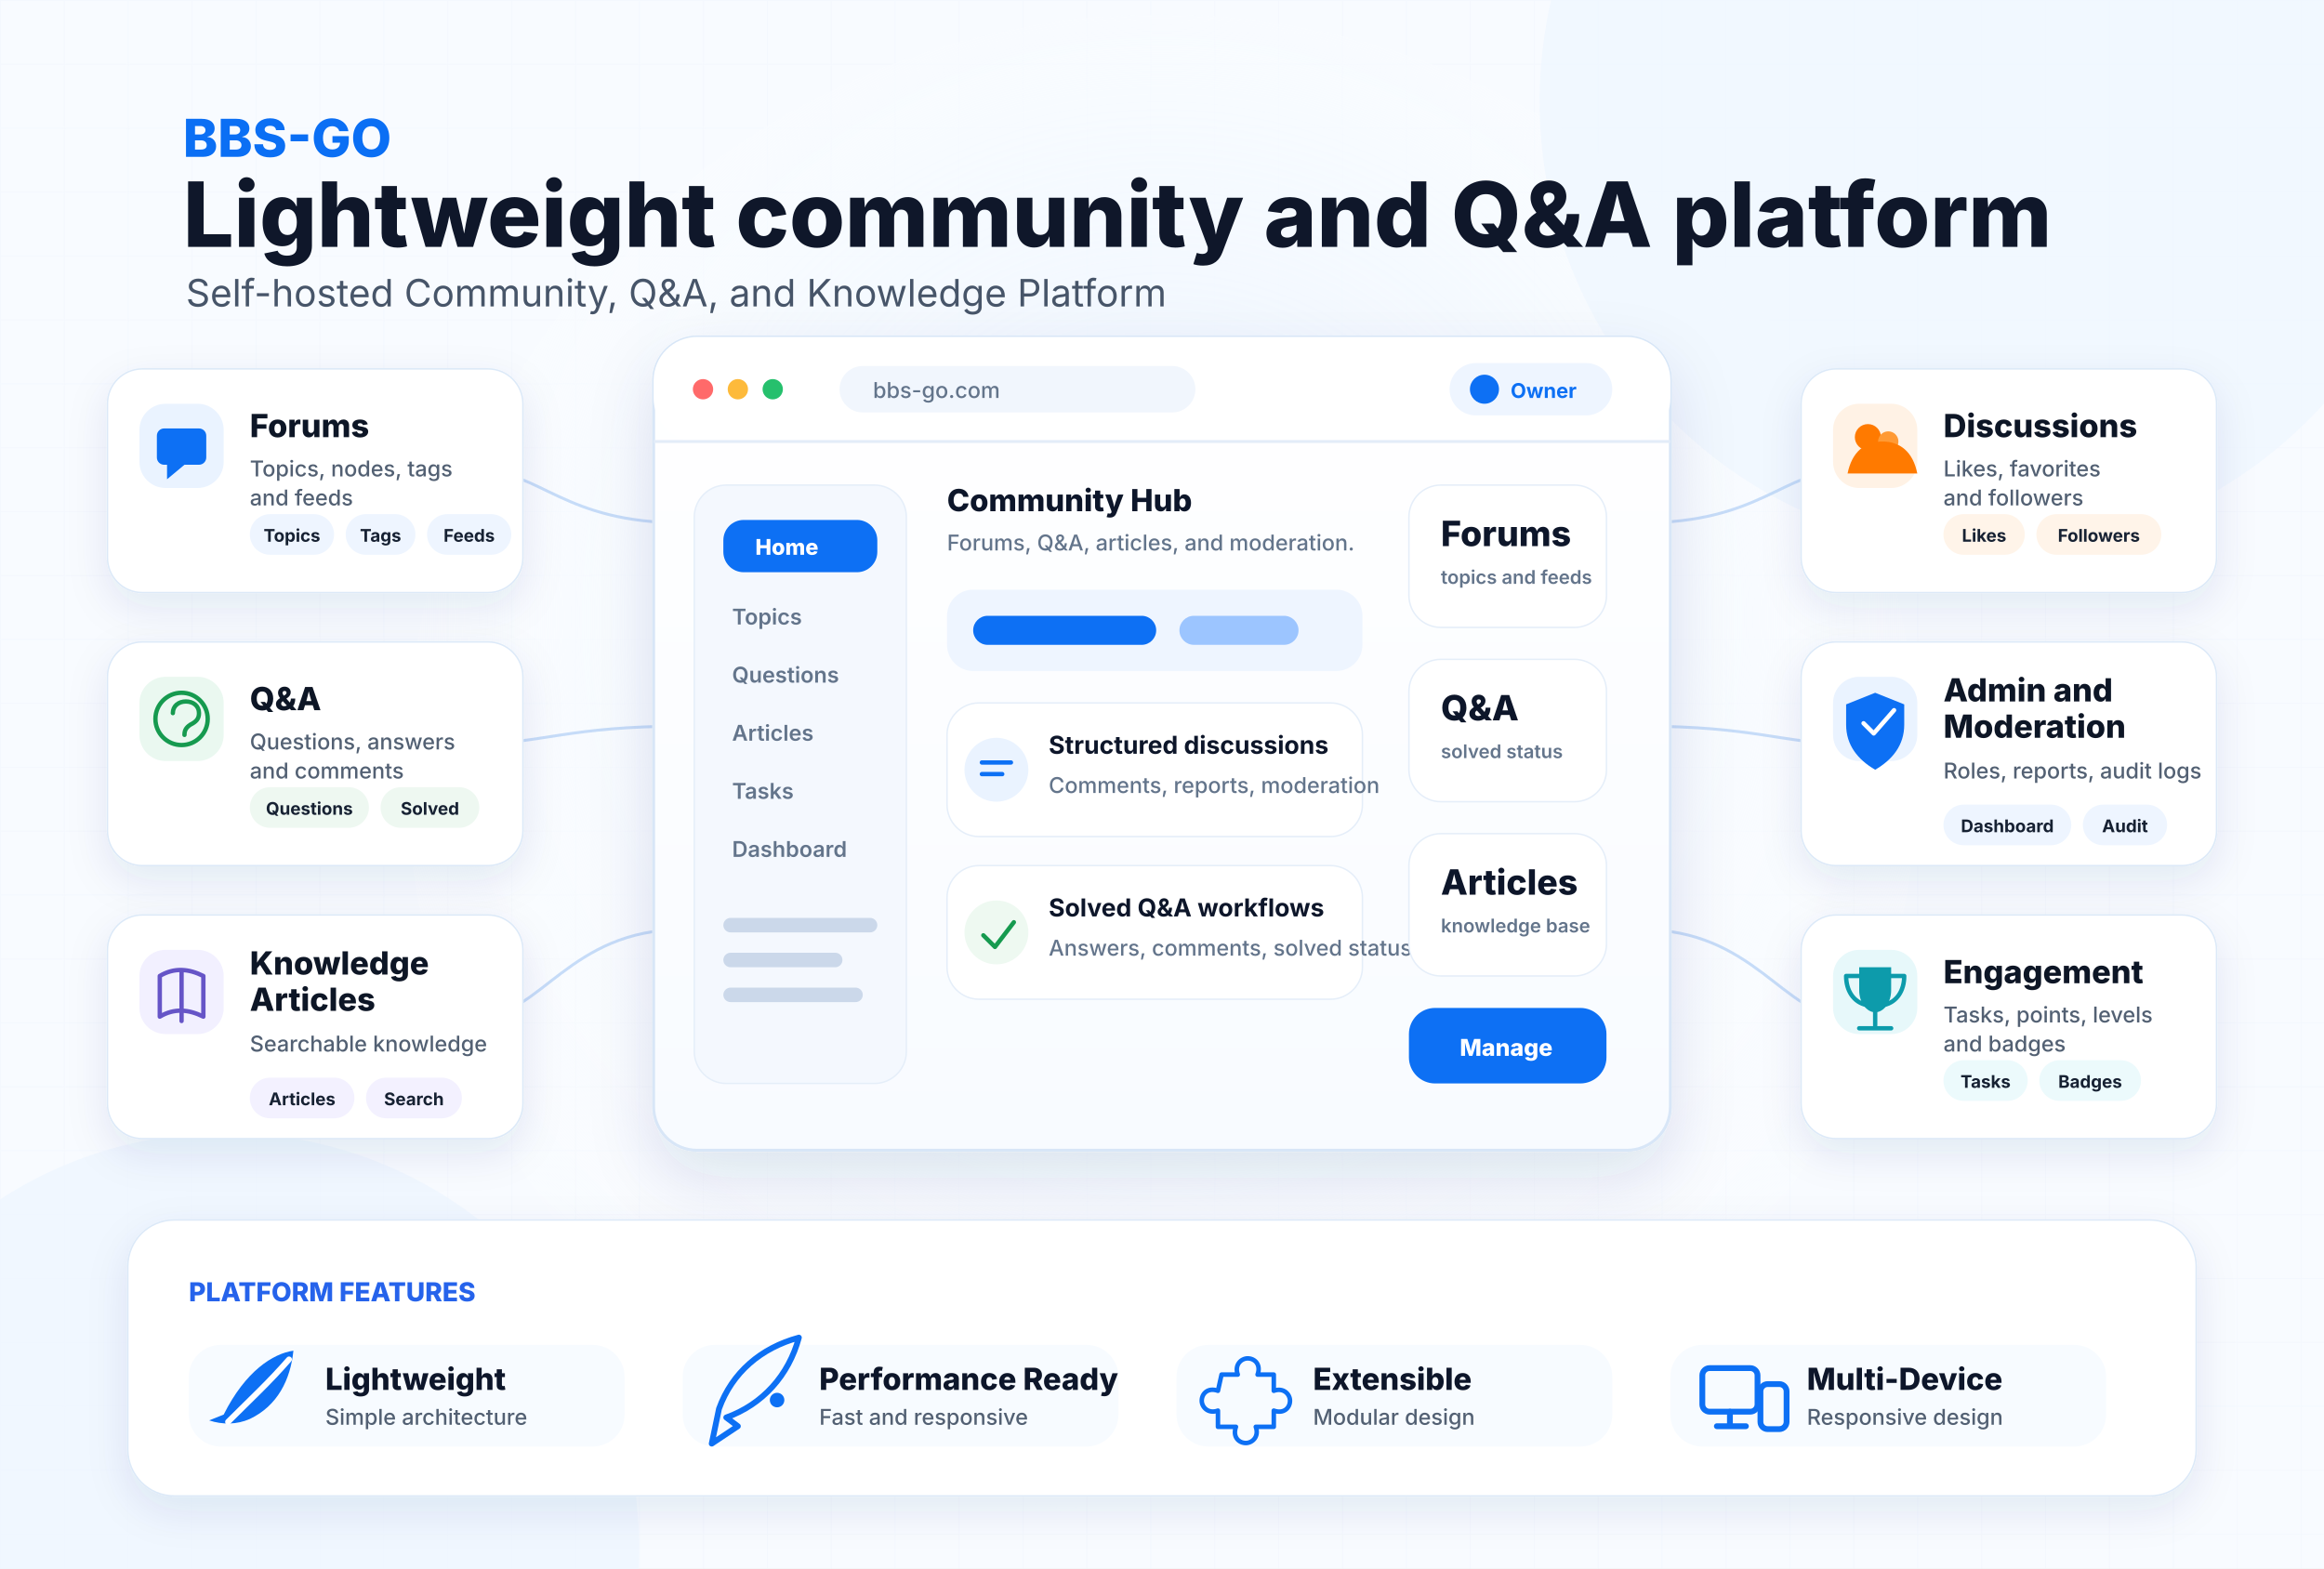
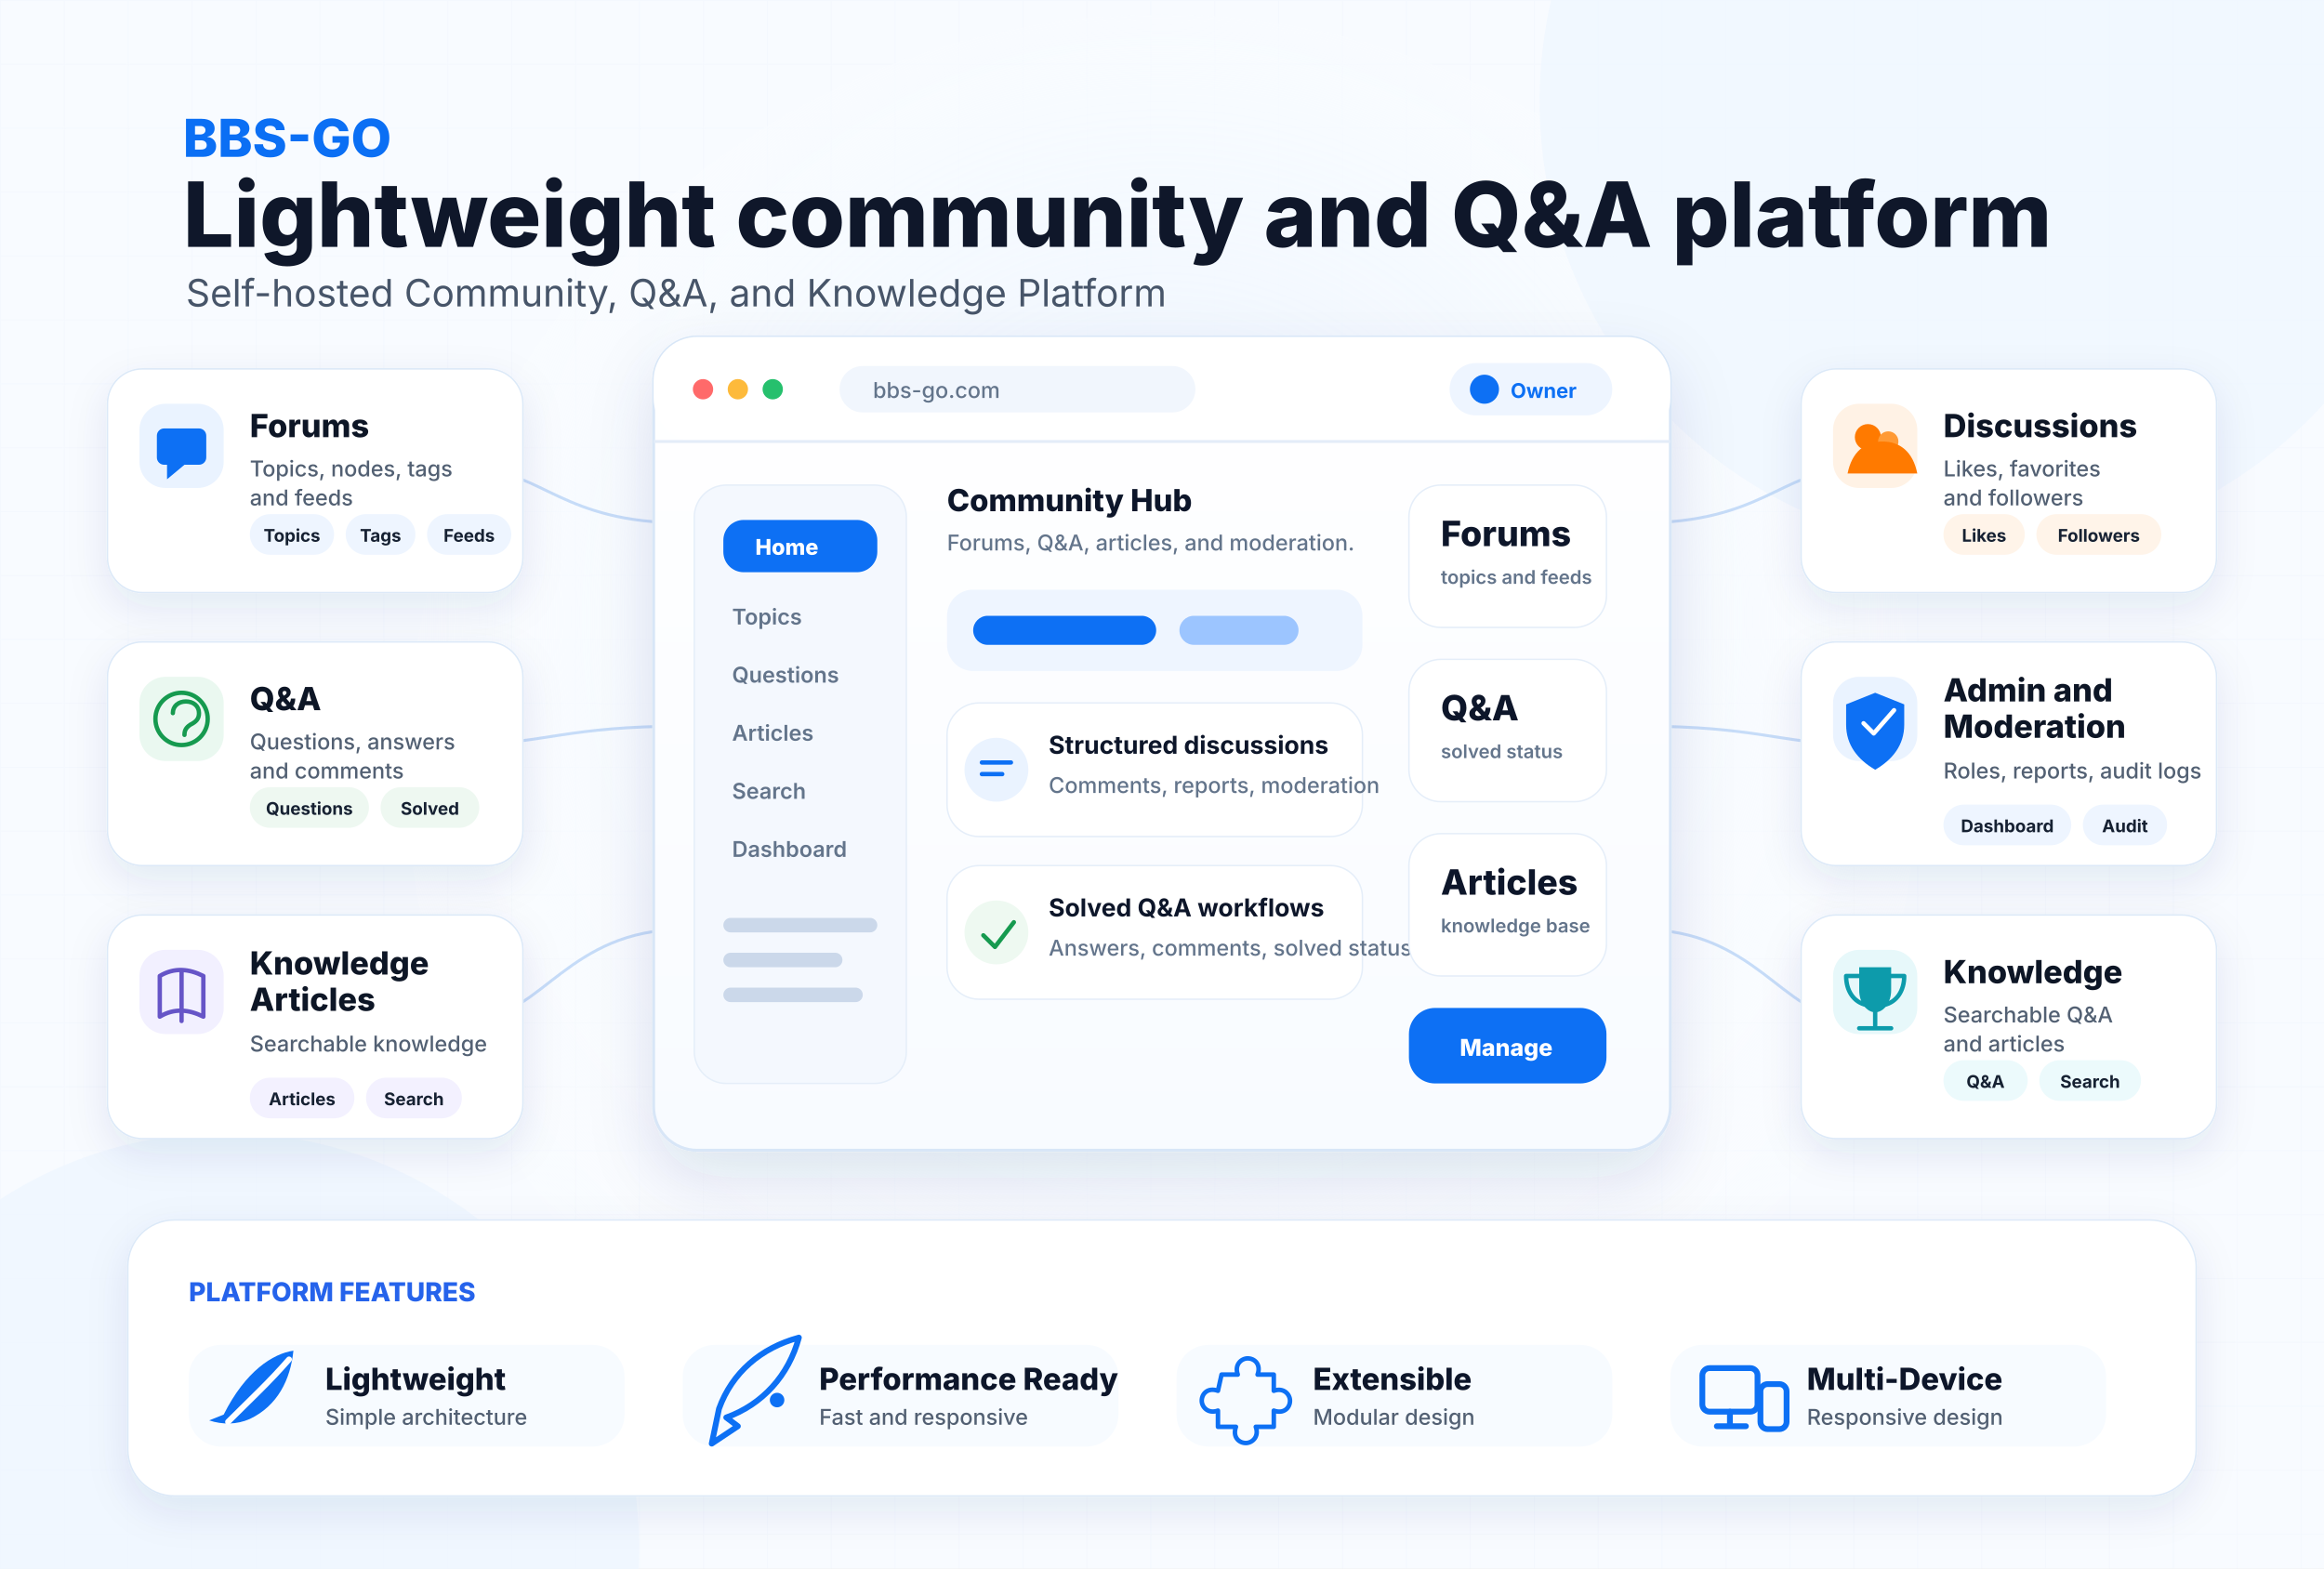
<svg xmlns="http://www.w3.org/2000/svg" width="1600" height="1080" viewBox="0 0 1600 1080" role="img" aria-labelledby="title desc">
  <defs>
    <linearGradient id="heroGradient" x1="0" y1="0" x2="1" y2="1">
      <stop offset="0" stop-color="#1677FF" />
      <stop offset="0.55" stop-color="#075FE5" />
      <stop offset="1" stop-color="#0A46C5" />
    </linearGradient>
    <linearGradient id="panelGradient" x1="0" y1="0" x2="0" y2="1">
      <stop offset="0" stop-color="#FFFFFF" />
      <stop offset="1" stop-color="#F8FBFF" />
    </linearGradient>
    <linearGradient id="surfaceGradient" x1="0" y1="0" x2="1" y2="1">
      <stop offset="0" stop-color="#F8FBFF" />
      <stop offset="1" stop-color="#FFFFFF" />
    </linearGradient>
    <radialGradient id="blueGlow" cx="50%" cy="40%" r="60%">
      <stop offset="0" stop-color="#EAF4FF" stop-opacity="1" />
      <stop offset="0.58" stop-color="#F7FBFF" stop-opacity="0.72" />
      <stop offset="1" stop-color="#FFFFFF" stop-opacity="0" />
    </radialGradient>
    <filter id="softShadow" x="-15%" y="-15%" width="130%" height="140%">
      <feDropShadow dx="0" dy="18" stdDeviation="22" flood-color="#143E72" flood-opacity="0.12" />
    </filter>
    <filter id="cardShadow" x="-16%" y="-18%" width="132%" height="145%">
      <feDropShadow dx="0" dy="10" stdDeviation="14" flood-color="#143E72" flood-opacity="0.09" />
    </filter>
    <filter id="chipShadow" x="-12%" y="-14%" width="124%" height="130%">
      <feDropShadow dx="0" dy="5" stdDeviation="6" flood-color="#143E72" flood-opacity="0.055" />
    </filter>
    <pattern id="grid" width="44" height="44" patternUnits="userSpaceOnUse">
      <path d="M44 0H0V44" fill="none" stroke="#D8E6F7" stroke-width="1" opacity="0.34" />
    </pattern>
    <style>
      .font { font-family: Inter, "Segoe UI", Arial, sans-serif; letter-spacing: 0; }
      .brand-name { fill: #0B6FF4; font-size: 36px; font-weight: 840; }
      .eyebrow { fill: #2563EB; font-size: 18px; font-weight: 760; letter-spacing: 1.8px; }
      .headline { fill: #0F172A; font-size: 62px; font-weight: 820; }
      .subhead { fill: #475569; font-size: 26px; font-weight: 440; }
      .module-title { fill: #111827; font-size: 22px; font-weight: 780; }
      .module-copy { fill: #526173; font-size: 15px; font-weight: 470; }
      .chip-text { fill: #172033; font-size: 12px; font-weight: 650; text-anchor: middle; }
      .ui-title { fill: #0F172A; font-size: 21px; font-weight: 780; }
      .ui-muted { fill: #64748B; font-size: 15px; font-weight: 470; }
      .metric-value { fill: #0F172A; font-size: 24px; font-weight: 800; }
      .metric-label { fill: #64748B; font-size: 13px; font-weight: 560; }
      .footer-title { fill: #0F172A; font-size: 21px; font-weight: 780; }
      .footer-copy { fill: #526173; font-size: 15px; font-weight: 450; }
    </style>
  </defs>
  <rect width="1600" height="1080" fill="#F8FBFF" />
  <rect width="1600" height="1080" fill="url(#grid)" opacity="0.42" />
  <circle cx="800" cy="530" r="520" fill="url(#blueGlow)" />
  <circle cx="1370" cy="70" r="310" fill="#EEF6FF" opacity="0.72" />
  <circle cx="155" cy="1065" r="285" fill="#EEF6FF" opacity="0.74" />
  <g transform="translate(126 72)">
    <text class="font brand-name" x="0" y="36">BBS-GO</text>
    <text class="font headline" x="0" y="98">Lightweight community and Q&amp;A platform</text>
    <text class="font subhead" x="2" y="139">Self-hosted Community, Q&amp;A, and Knowledge Platform</text>
  </g>
  <g fill="none" stroke="#BBD5F7" stroke-width="2" stroke-linecap="round" opacity="0.82">
    <path d="M470 360 C388 360 372 324 330 324" />
    <path d="M470 500 C392 500 372 512 330 512" />
    <path d="M470 640 C392 640 372 700 330 700" />
    <path d="M1130 360 C1212 360 1228 324 1270 324" />
    <path d="M1130 500 C1208 500 1228 512 1270 512" />
    <path d="M1130 640 C1208 640 1228 700 1270 700" />
  </g>
  <g transform="translate(450 232)" filter="url(#softShadow)">
    <rect x="0" y="0" width="700" height="560" rx="30" fill="url(#panelGradient)" stroke="#D8E6F7" stroke-width="2" />
    <rect x="0" y="0" width="700" height="72" rx="30" fill="#FFFFFF" />
    <path d="M0 72H700" stroke="#E3ECF8" stroke-width="2" />
    <circle cx="34" cy="36" r="7" fill="#FF6B6B" />
    <circle cx="58" cy="36" r="7" fill="#FDBA3B" />
    <circle cx="82" cy="36" r="7" fill="#25C06D" />
    <rect x="128" y="20" width="245" height="32" rx="16" fill="#F1F6FD" />
    <text class="font ui-muted" x="151" y="42">bbs-go.com</text>
    <rect x="548" y="18" width="112" height="36" rx="18" fill="#EEF5FF" />
    <circle cx="572" cy="36" r="10" fill="#0B6FF4" />
    <text class="font" x="590" y="42" font-size="14" font-weight="720" fill="#0B6FF4">Owner</text>
    <g transform="translate(28 102)">
      <rect width="146" height="412" rx="22" fill="#F4F8FE" stroke="#E5EEF9" />
      <rect x="20" y="24" width="106" height="36" rx="14" fill="#0B6FF4" />
      <text class="font" x="42" y="48" font-size="15" font-weight="760" fill="#FFFFFF">Home</text>
      <g fill="#64748B" class="font" font-size="15" font-weight="620">
        <text x="26" y="96">Topics</text>
        <text x="26" y="136">Questions</text>
        <text x="26" y="176">Articles</text>
-         <text x="26" y="216">Tasks</text>
+         <text x="26" y="216">Search</text>
        <text x="26" y="256">Dashboard</text>
      </g>
      <g fill="#CBD8EA">
        <rect x="20" y="298" width="106" height="10" rx="5" />
        <rect x="20" y="322" width="82" height="10" rx="5" />
        <rect x="20" y="346" width="96" height="10" rx="5" />
      </g>
    </g>
    <g transform="translate(202 102)">
      <text class="font ui-title" x="0" y="18">Community Hub</text>
      <text class="font ui-muted" x="0" y="45">Forums, Q&amp;A, articles, and moderation.</text>
      <rect x="0" y="72" width="286" height="56" rx="18" fill="#EEF5FF" />
      <rect x="18" y="90" width="126" height="20" rx="10" fill="#0B6FF4" />
      <rect x="160" y="90" width="82" height="20" rx="10" fill="#9CC5FF" />
      <rect x="0" y="150" width="286" height="92" rx="22" fill="#FFFFFF" stroke="#E5EEF9" />
      <circle cx="34" cy="196" r="22" fill="#EAF3FF" />
      <path d="M24 191 h20 M24 199 h14" stroke="#0B6FF4" stroke-width="3" stroke-linecap="round" />
      <text class="font" x="70" y="185" font-size="17" font-weight="750" fill="#0F172A">Structured discussions</text>
      <text class="font ui-muted" x="70" y="212">Comments, reports, moderation</text>
      <rect x="0" y="262" width="286" height="92" rx="22" fill="#FFFFFF" stroke="#E5EEF9" />
      <circle cx="34" cy="308" r="22" fill="#EEF9F1" />
      <path d="M25 310 l8 8 l13 -17" stroke="#159A4F" stroke-width="3" stroke-linecap="round" stroke-linejoin="round" fill="none" />
      <text class="font" x="70" y="297" font-size="17" font-weight="750" fill="#0F172A">Solved Q&amp;A workflows</text>
      <text class="font ui-muted" x="70" y="324">Answers, comments, solved status</text>
    </g>
    <g transform="translate(520 102)">
      <rect width="136" height="98" rx="22" fill="#FFFFFF" stroke="#E5EEF9" />
      <text class="font metric-value" x="22" y="42">Forums</text>
      <text class="font metric-label" x="22" y="68">topics and feeds</text>
      <rect y="120" width="136" height="98" rx="22" fill="#FFFFFF" stroke="#E5EEF9" />
      <text class="font metric-value" x="22" y="162">Q&amp;A</text>
      <text class="font metric-label" x="22" y="188">solved status</text>
      <rect y="240" width="136" height="98" rx="22" fill="#FFFFFF" stroke="#E5EEF9" />
      <text class="font metric-value" x="22" y="282">Articles</text>
      <text class="font metric-label" x="22" y="308">knowledge base</text>
      <rect y="360" width="136" height="52" rx="18" fill="#0B6FF4" />
      <text class="font" x="35" y="393" font-size="16" font-weight="760" fill="#FFFFFF">Manage</text>
    </g>
  </g>
  <g transform="translate(74 254)" filter="url(#cardShadow)">
    <rect width="286" height="154" rx="24" fill="#FFFFFF" stroke="#DCE9F8" />
    <rect x="22" y="24" width="58" height="58" rx="18" fill="#EAF3FF" />
    <path d="M39 41 h24 a5,5 0 0 1 5,5 v15 a5,5 0 0 1 -5,5 h-10 l-12 10 v-10 h-2 a5,5 0 0 1 -5,-5 v-15 a5,5 0 0 1 5,-5 z" fill="#0B6FF4" />
    <text class="font module-title" x="98" y="47">Forums</text>
    <text class="font module-copy" x="98" y="74">Topics, nodes, tags</text>
    <text class="font module-copy" x="98" y="94">and feeds</text>
    <rect x="98" y="100" width="58" height="28" rx="14" fill="#EEF5FF" />
    <text class="font chip-text" x="127" y="119">Topics</text>
    <rect x="164" y="100" width="48" height="28" rx="14" fill="#EEF5FF" />
    <text class="font chip-text" x="188" y="119">Tags</text>
    <rect x="220" y="100" width="58" height="28" rx="14" fill="#EEF5FF" />
    <text class="font chip-text" x="249" y="119">Feeds</text>
  </g>
  <g transform="translate(74 442)" filter="url(#cardShadow)">
    <rect width="286" height="154" rx="24" fill="#FFFFFF" stroke="#DCE9F8" />
    <rect x="22" y="24" width="58" height="58" rx="18" fill="#EAF8F0" />
    <circle cx="51" cy="53" r="18" fill="none" stroke="#159A4F" stroke-width="3" />
    <path d="M45 49 c0,-5 4,-8 9,-8 c5,0 9,3 9,8 c0,4 -2,6 -6,8 c-3,2 -4,4 -4,7" stroke="#159A4F" stroke-width="3" stroke-linecap="round" fill="none" />
    <text class="font module-title" x="98" y="47">Q&amp;A</text>
    <text class="font module-copy" x="98" y="74">Questions, answers</text>
    <text class="font module-copy" x="98" y="94">and comments</text>
    <rect x="98" y="100" width="82" height="28" rx="14" fill="#EEF8F1" />
    <text class="font chip-text" x="139" y="119">Questions</text>
    <rect x="188" y="100" width="68" height="28" rx="14" fill="#EEF8F1" />
    <text class="font chip-text" x="222" y="119">Solved</text>
  </g>
  <g transform="translate(74 630)" filter="url(#cardShadow)">
    <rect width="286" height="154" rx="24" fill="#FFFFFF" stroke="#DCE9F8" />
    <rect x="22" y="24" width="58" height="58" rx="18" fill="#F2F0FF" />
    <path d="M36 42 c10,-6 20,-5 30,0 v28 c-10,-5 -20,-6 -30,0 z M51 39 v34" stroke="#6655C7" stroke-width="3" stroke-linecap="round" stroke-linejoin="round" fill="none" />
    <text class="font module-title" x="98" y="41">Knowledge</text>
    <text class="font module-title" x="98" y="66">Articles</text>
    <text class="font module-copy" x="98" y="94">Searchable knowledge</text>
    <rect x="98" y="112" width="72" height="28" rx="14" fill="#F3F1FF" />
    <text class="font chip-text" x="134" y="131">Articles</text>
    <rect x="178" y="112" width="66" height="28" rx="14" fill="#F3F1FF" />
    <text class="font chip-text" x="211" y="131">Search</text>
  </g>
  <g transform="translate(1240 254)" filter="url(#cardShadow)">
    <rect width="286" height="154" rx="24" fill="#FFFFFF" stroke="#DCE9F8" />
    <rect x="22" y="24" width="58" height="58" rx="18" fill="#FFF2E5" />
    <circle cx="46" cy="47" r="9" fill="#FF7A00" />
    <circle cx="60" cy="50" r="7" fill="#FF9A34" />
    <path d="M32 72 c3,-15 12,-22 24,-22 c12,0 21,7 24,22 z" fill="#FF7A00" />
    <text class="font module-title" x="98" y="47">Discussions</text>
    <text class="font module-copy" x="98" y="74">Likes, favorites</text>
    <text class="font module-copy" x="98" y="94">and followers</text>
    <rect x="98" y="100" width="56" height="28" rx="14" fill="#FFF4E9" />
    <text class="font chip-text" x="126" y="119">Likes</text>
    <rect x="162" y="100" width="86" height="28" rx="14" fill="#FFF4E9" />
    <text class="font chip-text" x="205" y="119">Followers</text>
  </g>
  <g transform="translate(1240 442)" filter="url(#cardShadow)">
    <rect width="286" height="154" rx="24" fill="#FFFFFF" stroke="#DCE9F8" />
    <rect x="22" y="24" width="58" height="58" rx="18" fill="#EAF3FF" />
    <path d="M51 35 l20 8 v14 c0,14 -8,24 -20,31 c-12,-7 -20,-17 -20,-31 v-14 z" fill="#0B6FF4" />
    <path d="M43 56 l7 7 l14 -16" stroke="#FFFFFF" stroke-width="3" stroke-linecap="round" stroke-linejoin="round" fill="none" />
    <text class="font module-title" x="98" y="41">Admin and</text>
    <text class="font module-title" x="98" y="66">Moderation</text>
    <text class="font module-copy" x="98" y="94">Roles, reports, audit logs</text>
    <rect x="98" y="112" width="88" height="28" rx="14" fill="#EEF5FF" />
    <text class="font chip-text" x="142" y="131">Dashboard</text>
    <rect x="194" y="112" width="58" height="28" rx="14" fill="#EEF5FF" />
    <text class="font chip-text" x="223" y="131">Audit</text>
  </g>
  <g transform="translate(1240 630)" filter="url(#cardShadow)">
    <rect width="286" height="154" rx="24" fill="#FFFFFF" stroke="#DCE9F8" />
    <rect x="22" y="24" width="58" height="58" rx="18" fill="#E7F8FA" />
    <path d="M40 36 h22 v16 c0,8 -5,15 -11,15 c-6,0 -11,-7 -11,-15 z" fill="#079BAB" />
    <path d="M40 42 h-9 c0,10 5,18 14,20 M62 42 h9 c0,10 -5,18 -14,20 M51 67 v9 M40 78 h22" stroke="#079BAB" stroke-width="3" stroke-linecap="round" stroke-linejoin="round" fill="none" />
-     <text class="font module-title" x="98" y="47">Engagement</text>
-     <text class="font module-copy" x="98" y="74">Tasks, points, levels</text>
-     <text class="font module-copy" x="98" y="94">and badges</text>
+     <text class="font module-title" x="98" y="47">Knowledge</text>
+     <text class="font module-copy" x="98" y="74">Searchable Q&amp;A</text>
+     <text class="font module-copy" x="98" y="94">and articles</text>
    <rect x="98" y="100" width="58" height="28" rx="14" fill="#ECFAFC" />
-     <text class="font chip-text" x="127" y="119">Tasks</text>
+     <text class="font chip-text" x="127" y="119">Q&amp;A</text>
    <rect x="164" y="100" width="70" height="28" rx="14" fill="#ECFAFC" />
-     <text class="font chip-text" x="199" y="119">Badges</text>
+     <text class="font chip-text" x="199" y="119">Search</text>
  </g>
  <g transform="translate(88 840)" filter="url(#cardShadow)">
    <rect width="1424" height="190" rx="32" fill="#FFFFFF" stroke="#DCE9F8" />
    <text class="font" x="42" y="56" font-size="18" font-weight="760" fill="#2563EB" letter-spacing="1.8">PLATFORM FEATURES</text>
    <g transform="translate(42 86)">
      <rect width="300" height="70" rx="22" fill="#F7FBFF" />
      <path d="M24 48 c15,-30 34,-42 48,-44 c-2,20 -11,38 -30,47 c-9,4 -19,4 -28,1" fill="#0B6FF4" />
      <path d="M27 53 c16,-16 28,-27 42,-43" stroke="#FFFFFF" stroke-width="4" stroke-linecap="round" />
      <text class="font footer-title" x="94" y="31">Lightweight</text>
      <text class="font footer-copy" x="94" y="55">Simple architecture</text>
    </g>
    <g transform="translate(382 86)">
      <rect width="300" height="70" rx="22" fill="#F7FBFF" />
      <path d="M38 44 l-18 12 l5 -24 c9 -25 29 -42 55 -49 c-7 26 -25 46 -50 55 z" transform="translate(0 12)" fill="none" stroke="#0B6FF4" stroke-width="4" stroke-linecap="round" stroke-linejoin="round" />
      <circle cx="65" cy="38" r="5" fill="#0B6FF4" />
      <text class="font footer-title" x="94" y="31">Performance Ready</text>
      <text class="font footer-copy" x="94" y="55">Fast and responsive</text>
    </g>
    <g transform="translate(722 86)">
      <rect width="300" height="70" rx="22" fill="#F7FBFF" />
      <path d="M30 23 h18 c-4 -11 4 -18 11 -18 c8 0 15 7 11 18 h18 v18 c11 -4 18 4 18 11 c0 8 -7 15 -18 11 v18 h-20 c4 11 -4 18 -11 18 c-8 0 -15 -7 -11 -18 h-20 v-18 c-11 4 -18 -4 -18 -11 c0 -8 7 -15 18 -11 z" transform="scale(.62) translate(20 10)" fill="none" stroke="#0B6FF4" stroke-width="5" stroke-linejoin="round" />
      <text class="font footer-title" x="94" y="31">Extensible</text>
      <text class="font footer-copy" x="94" y="55">Modular design</text>
    </g>
    <g transform="translate(1062 86)">
      <rect width="300" height="70" rx="22" fill="#F7FBFF" />
      <rect x="22" y="16" width="38" height="30" rx="5" fill="none" stroke="#0B6FF4" stroke-width="4" />
      <rect x="62" y="27" width="18" height="31" rx="5" fill="none" stroke="#0B6FF4" stroke-width="4" />
      <path d="M41 46 v8 M32 56 h20" stroke="#0B6FF4" stroke-width="4" stroke-linecap="round" />
      <text class="font footer-title" x="94" y="31">Multi-Device</text>
      <text class="font footer-copy" x="94" y="55">Responsive design</text>
    </g>
  </g>
</svg>
